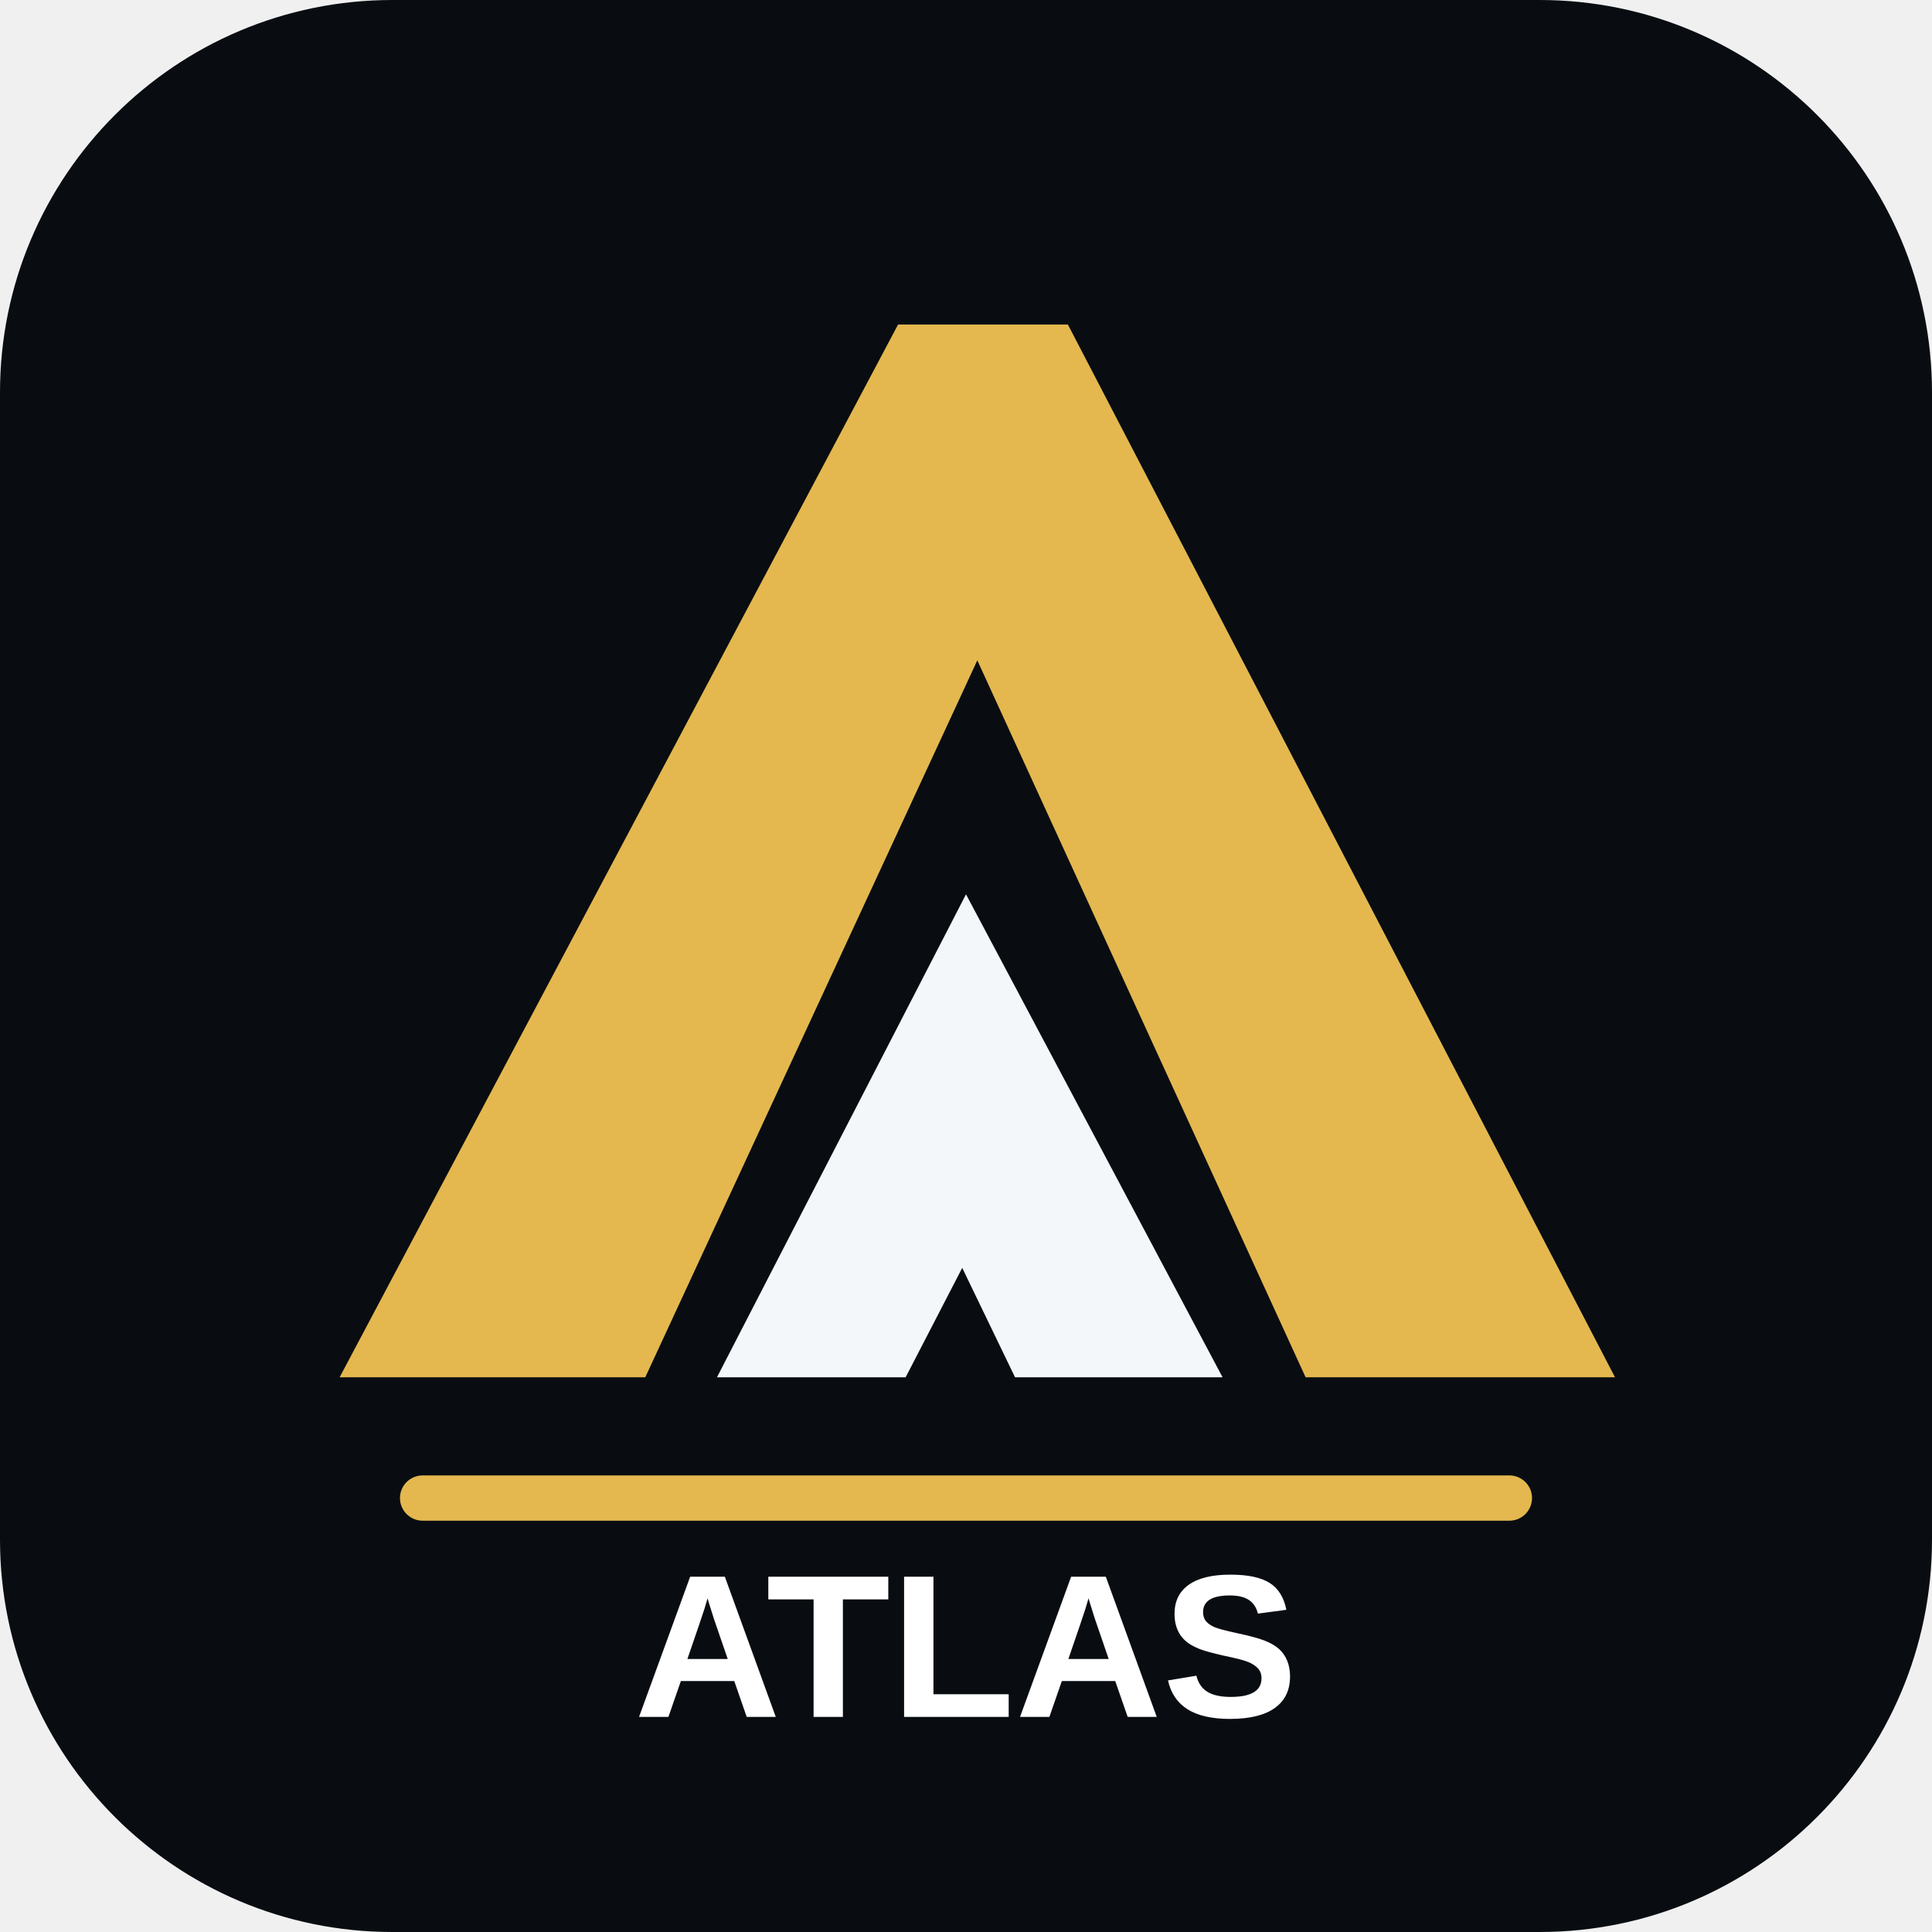
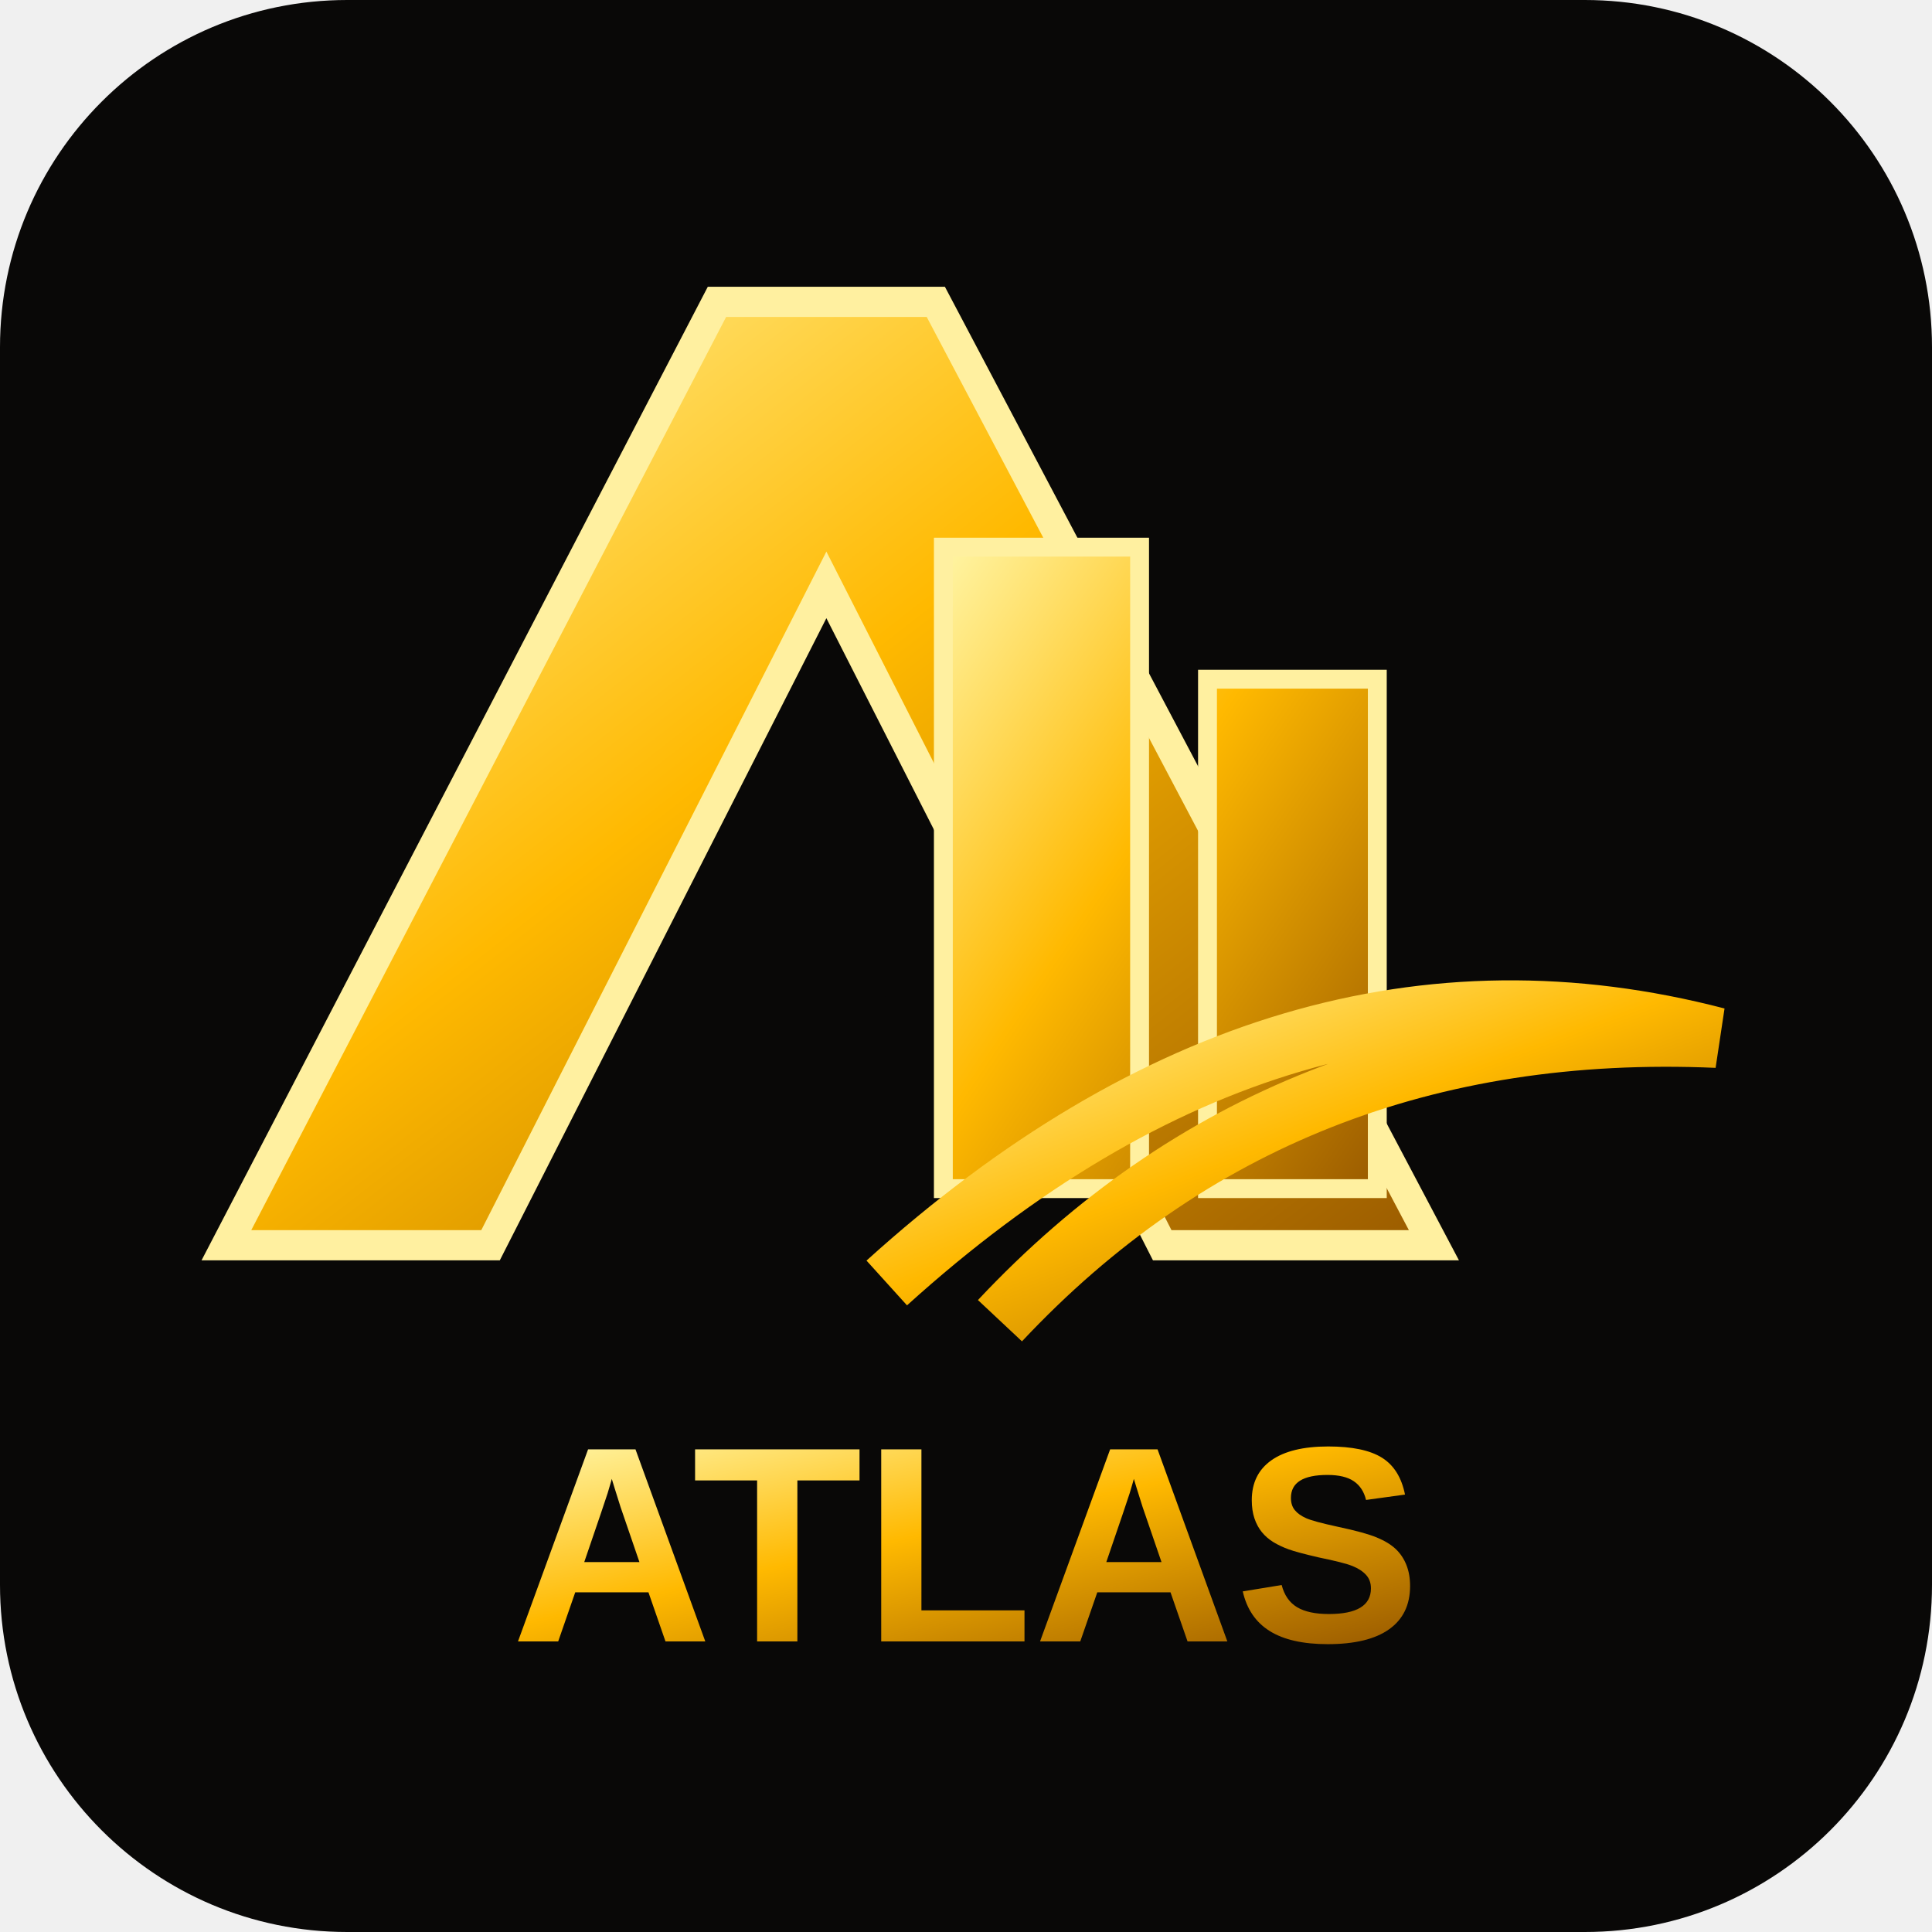
<svg xmlns="http://www.w3.org/2000/svg" viewBox="0 0 512 512">
-   <rect width="512" height="512" rx="104" fill="#090d12" />
-   <path d="M90 365 238 86h45l145 279h-82L259 175l-88 190z" fill="#e4b84f" />
-   <path d="m190 365 66-128 68 128h-55l-14-29-15 29z" fill="#f3f7fa" />
-   <path d="M112 397h288" stroke="#e4b84f" stroke-width="12" stroke-linecap="round" />
-   <text x="256" y="455" font-family="Arial,sans-serif" font-size="54" font-weight="700" text-anchor="middle" fill="#fff">ATLAS</text>
+   <defs>
+     <linearGradient id="g" x1="0" y1="0" x2="1" y2="1">
+       <stop stop-color="#fff5a5" />
+       <stop offset=".45" stop-color="#ffb900" />
+       <stop offset="1" stop-color="#9a5b00" />
+     </linearGradient>
+   </defs>
+   <rect width="512" height="512" rx="92" fill="#090807" />
+   <path d="M60 330 190 80h58l132 250h-72L219 155 130 330Z" fill="url(#g)" stroke="#fff0a0" stroke-width="8" />
+   <path d="M170 330 220 235l48 95Z" fill="#090807" />
+   <path d="M250 145h52v170h-52zM320 180h45v135h-45z" fill="url(#g)" stroke="#fff0a0" stroke-width="5" />
+   <path d="M235 340q105-95 220-65-115-5-190 75" fill="none" stroke="url(#g)" stroke-width="16" />
+   <text x="256" y="435" text-anchor="middle" font-family="Arial,sans-serif" font-size="74" font-weight="900" fill="url(#g)">ATLAS</text>
</svg>
